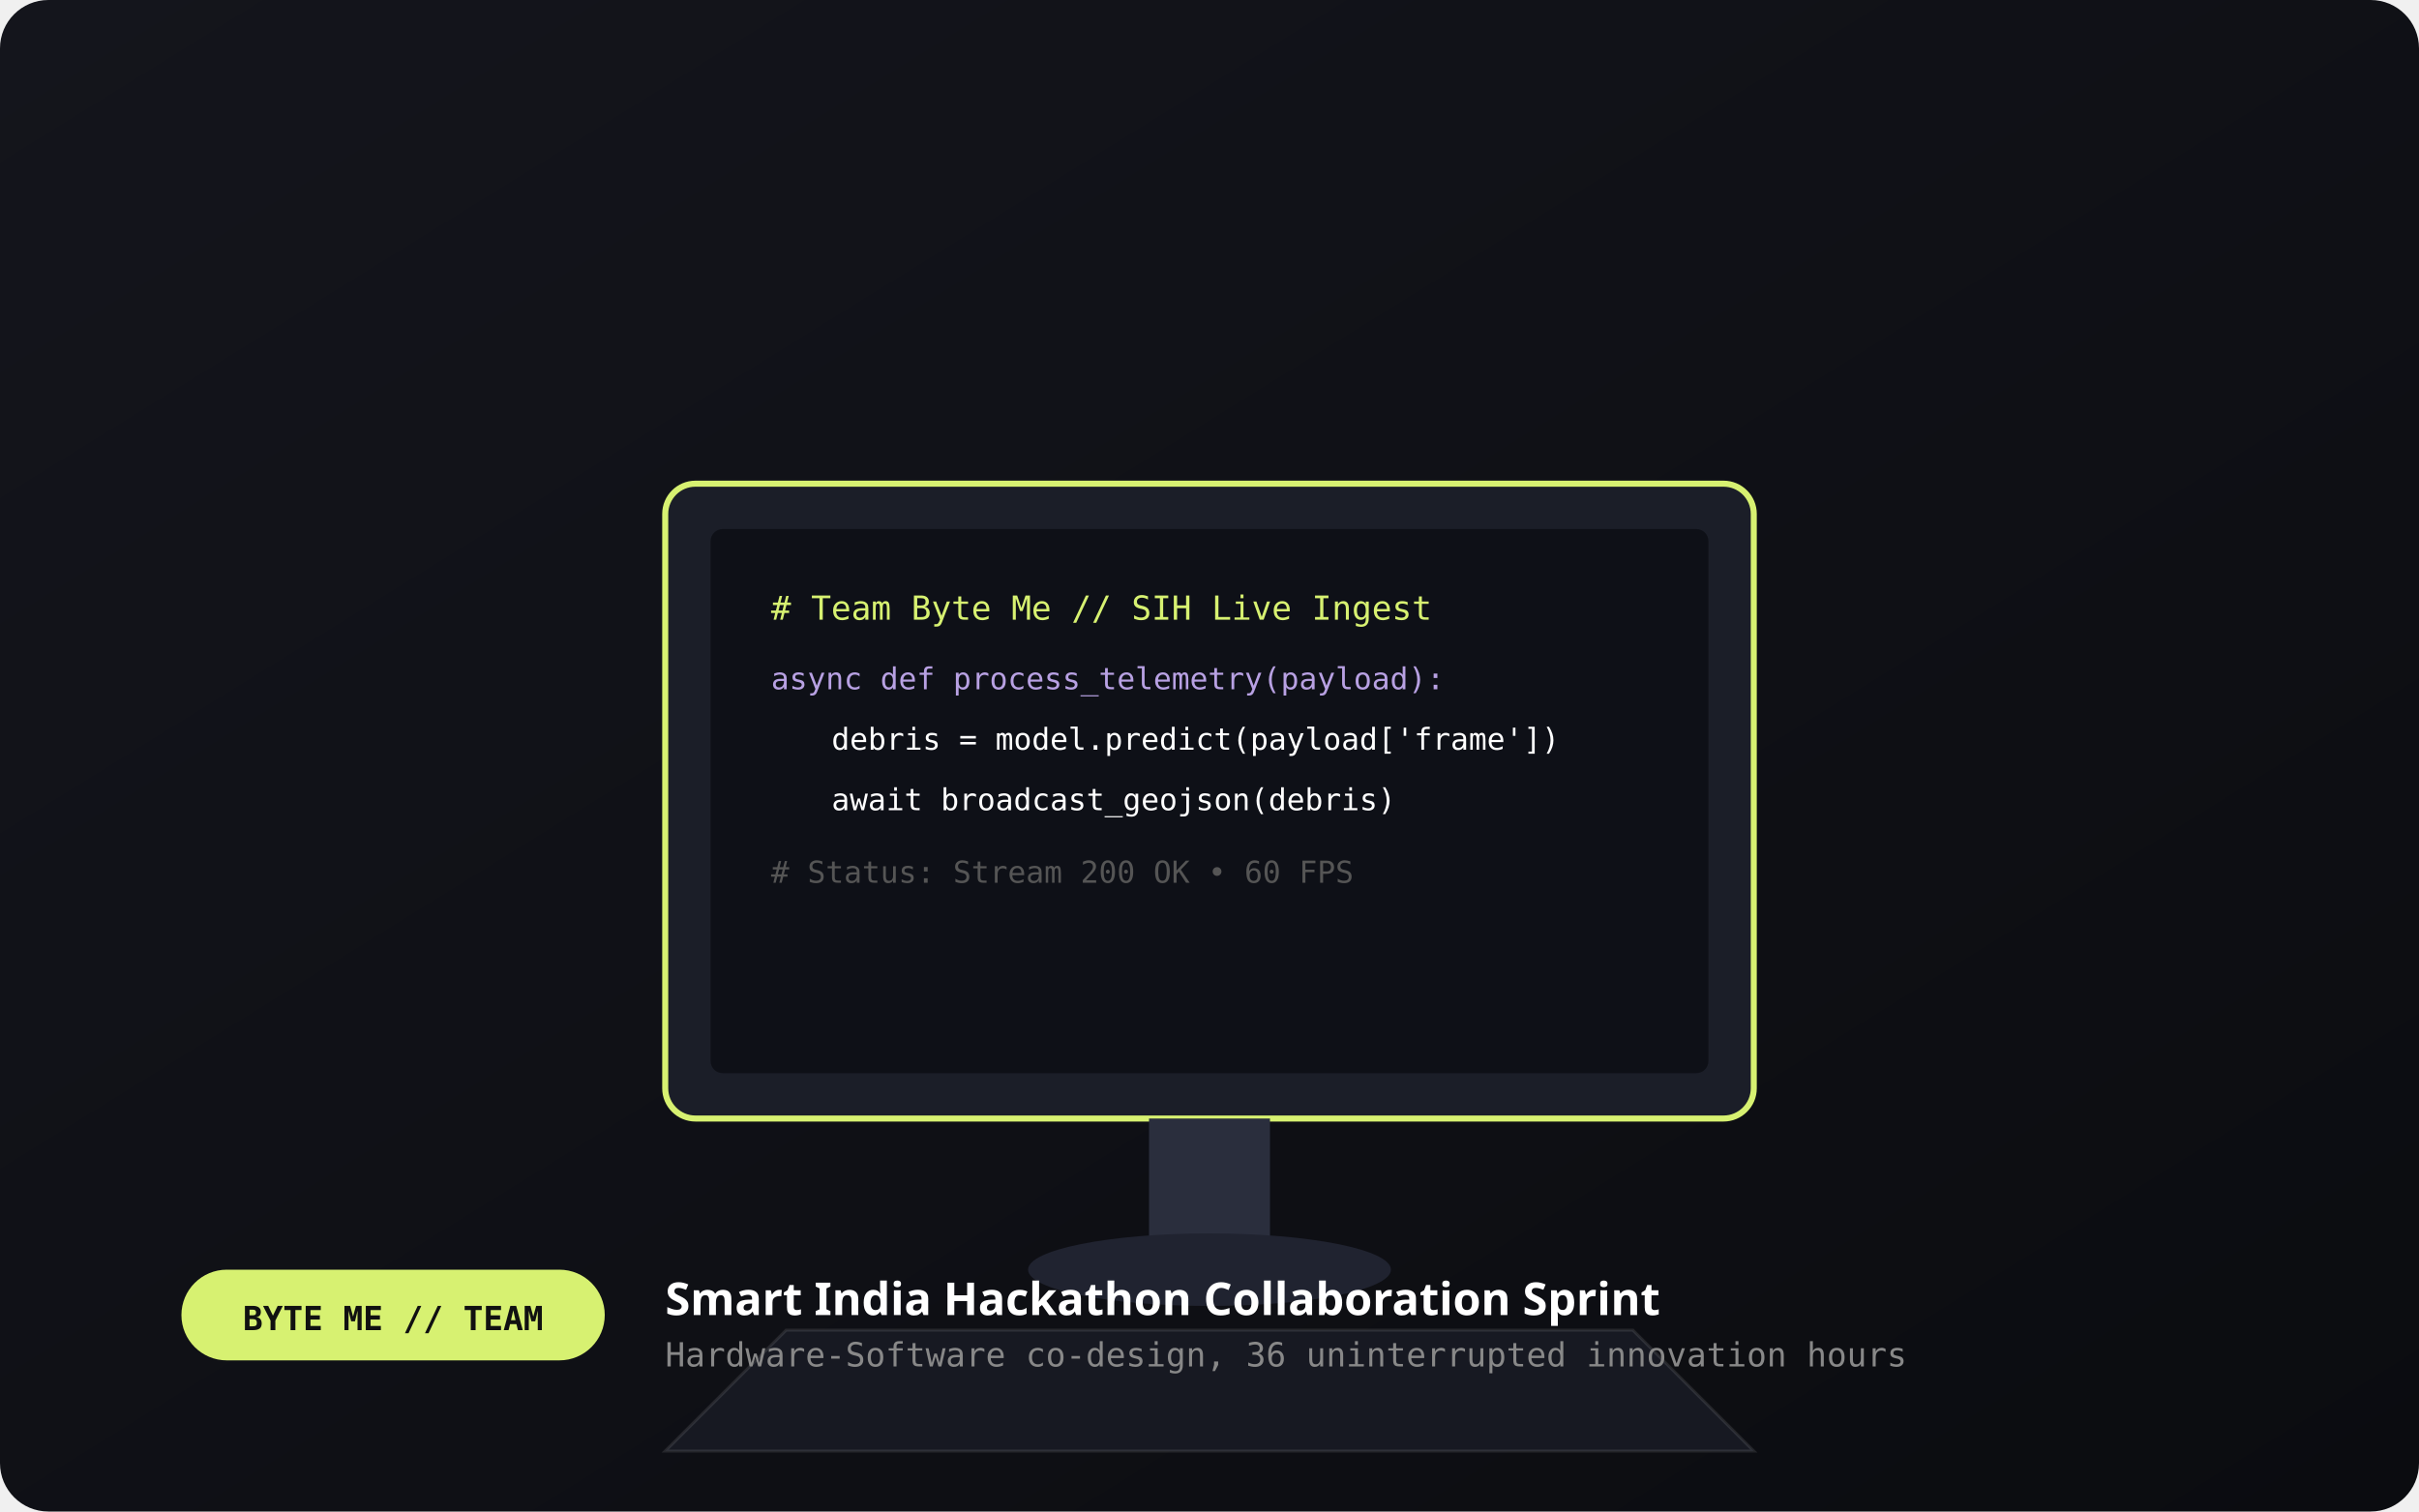
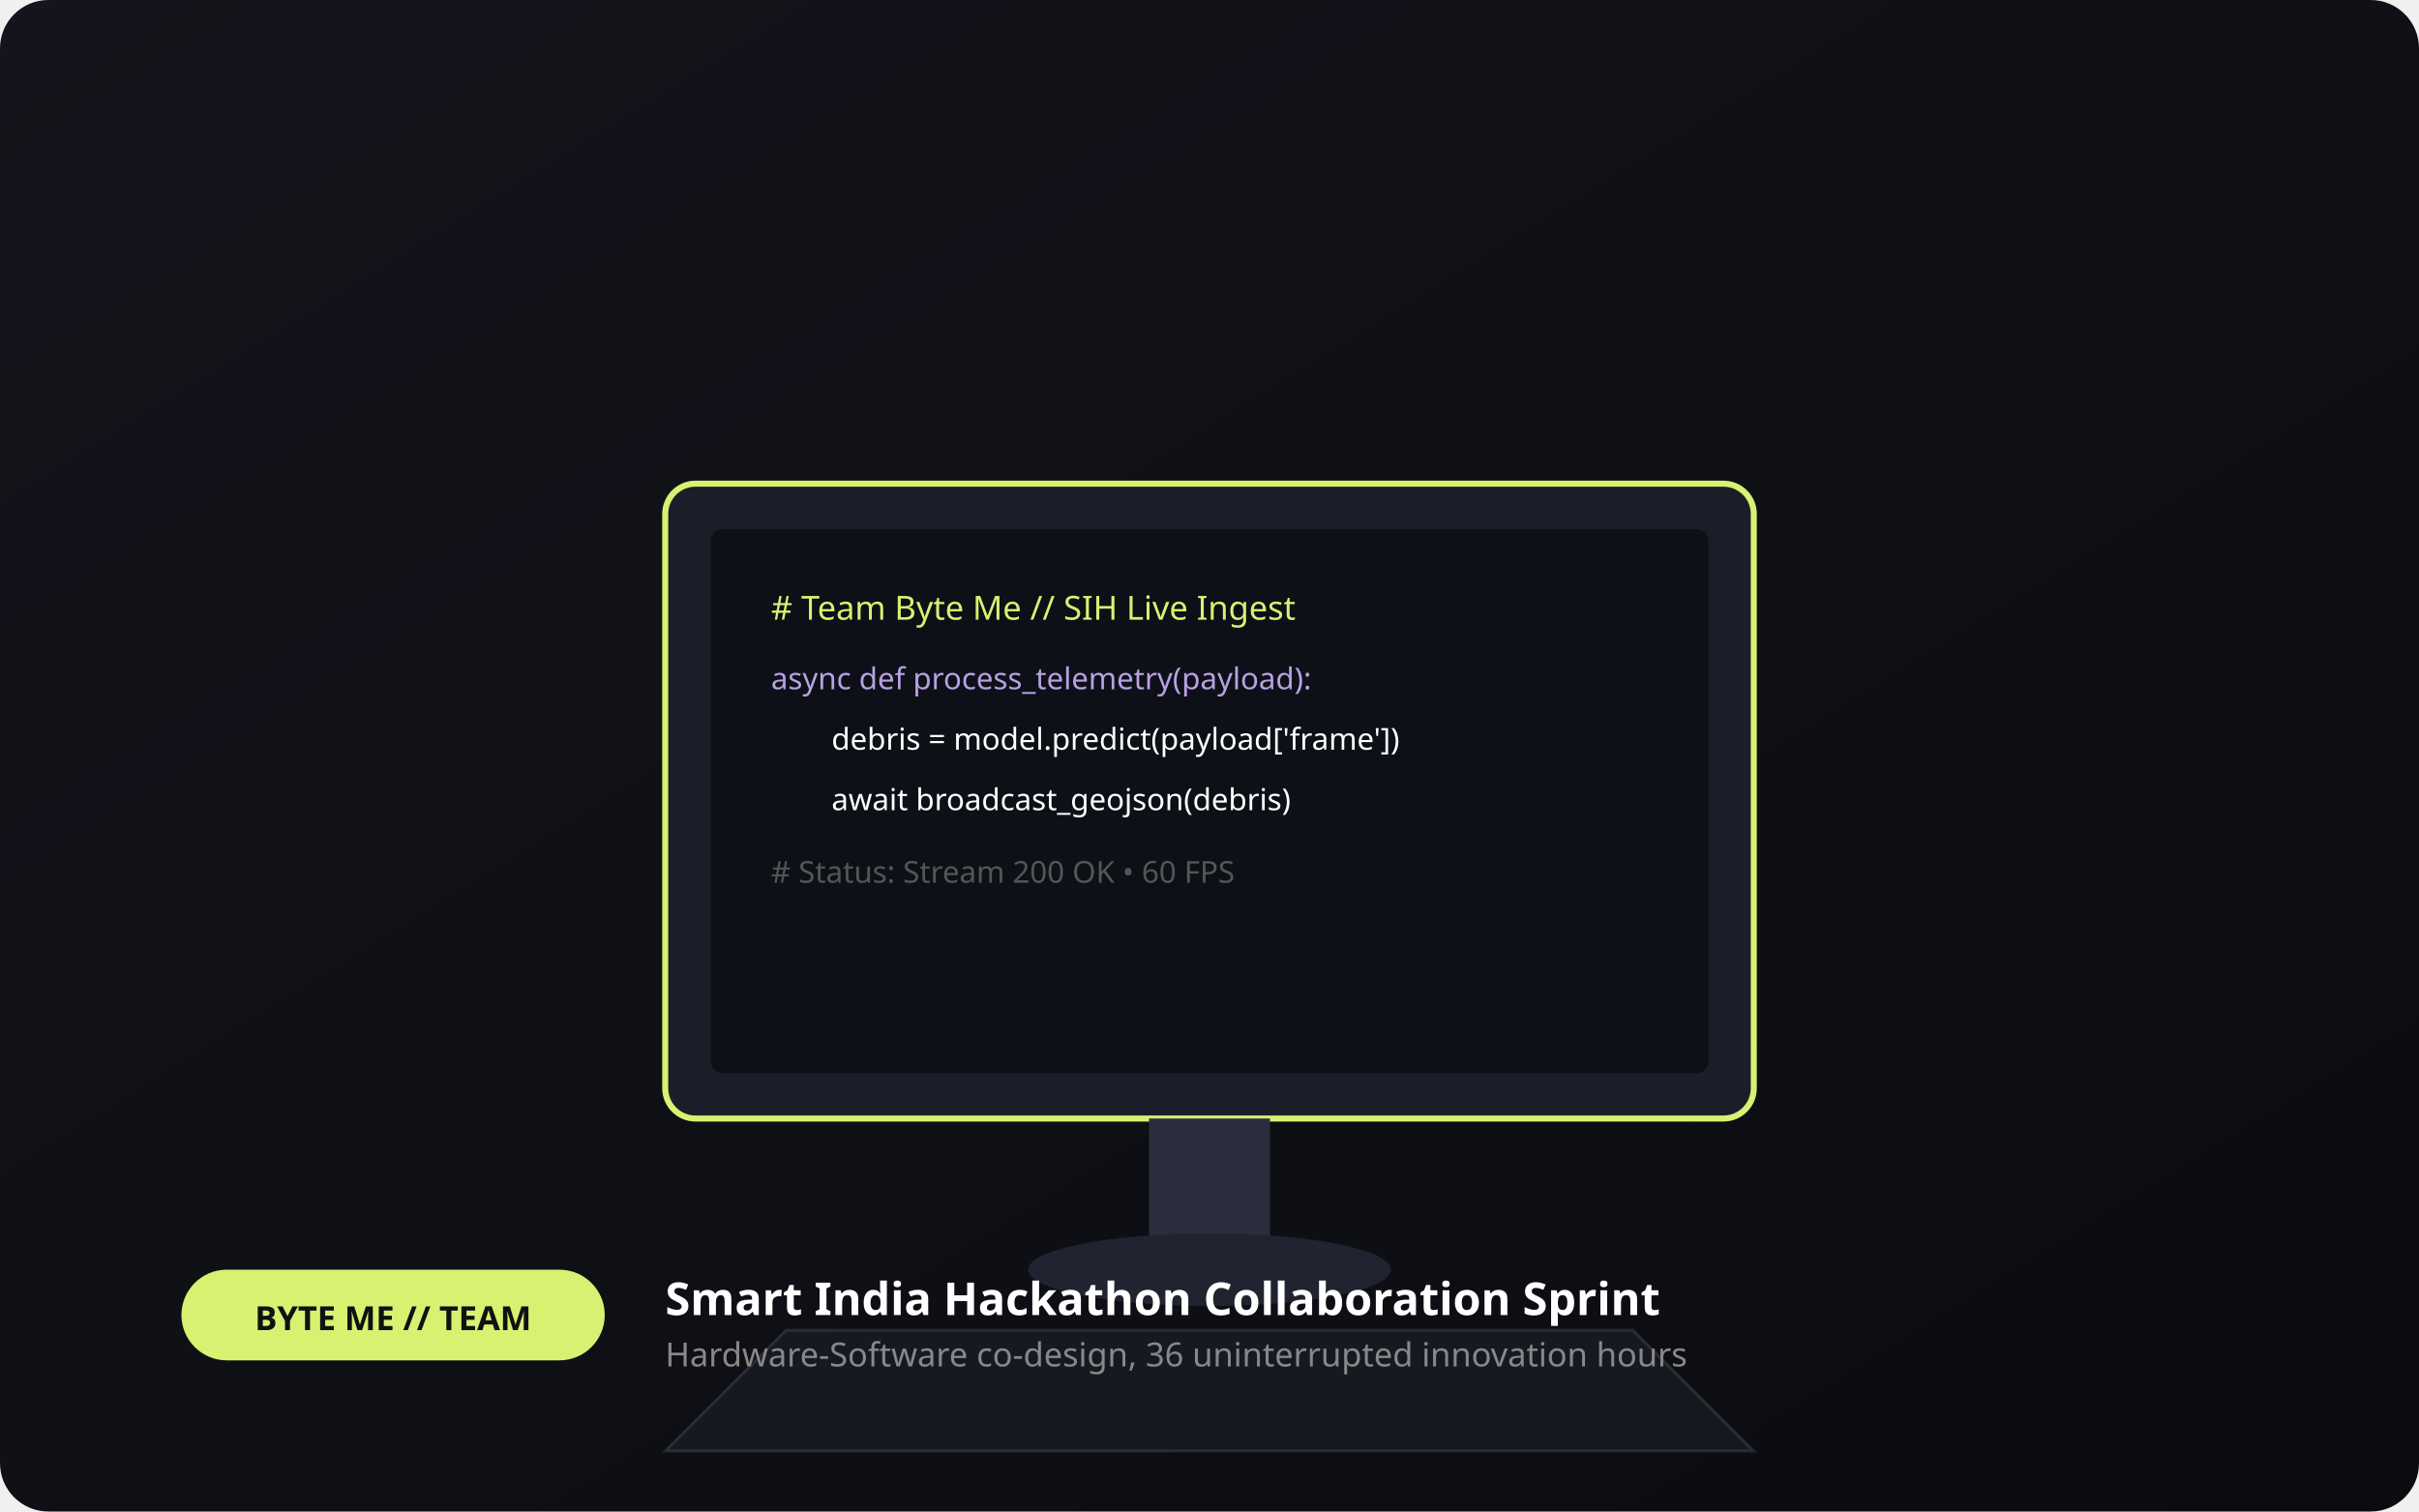
<svg xmlns="http://www.w3.org/2000/svg" viewBox="0 0 800 500" width="100%" height="100%">
  <defs>
    <linearGradient id="teamGrad" x1="0%" y1="0%" x2="100%" y2="100%">
      <stop offset="0%" stop-color="#14151C" />
      <stop offset="100%" stop-color="#0B0C10" />
    </linearGradient>
  </defs>
  <rect width="800" height="500" rx="16" fill="url(#teamGrad)" />
  <g transform="translate(140, 120)">
    <rect x="80" y="40" width="360" height="210" rx="10" fill="#1B1E28" stroke="#D7F171" stroke-width="2" />
    <rect x="95" y="55" width="330" height="180" rx="4" fill="#0E1017" />
-     <text x="115" y="85" fill="#D7F171" font-family="'JetBrains Mono', monospace" font-size="11"># Team Byte Me // SIH Live Ingest</text>
-     <text x="115" y="108" fill="#B8A1E3" font-family="'JetBrains Mono', monospace" font-size="10">async def process_telemetry(payload):</text>
-     <text x="135" y="128" fill="#FFFFFF" font-family="'JetBrains Mono', monospace" font-size="10">  debris = model.predict(payload['frame'])</text>
-     <text x="135" y="148" fill="#FFFFFF" font-family="'JetBrains Mono', monospace" font-size="10">  await broadcast_geojson(debris)</text>
-     <text x="115" y="172" fill="#555555" font-family="'JetBrains Mono', monospace" font-size="10"># Status: Stream 200 OK • 60 FPS</text>
+     <text x="115" y="85" fill="#D7F171" font-family="DM Sans, sans-serif" font-size="11"># Team Byte Me // SIH Live Ingest</text>
+     <text x="115" y="108" fill="#B8A1E3" font-family="DM Sans, sans-serif" font-size="10">async def process_telemetry(payload):</text>
+     <text x="135" y="128" fill="#FFFFFF" font-family="DM Sans, sans-serif" font-size="10">  debris = model.predict(payload['frame'])</text>
+     <text x="135" y="148" fill="#FFFFFF" font-family="DM Sans, sans-serif" font-size="10">  await broadcast_geojson(debris)</text>
+     <text x="115" y="172" fill="#555555" font-family="DM Sans, sans-serif" font-size="10"># Status: Stream 200 OK • 60 FPS</text>
    <rect x="240" y="250" width="40" height="50" fill="#2A2E3D" />
    <ellipse cx="260" cy="300" rx="60" ry="12" fill="#202330" />
    <polygon points="120,320 400,320 440,360 80,360" fill="#171922" stroke="rgba(255, 255, 255, 0.1)" />
  </g>
  <rect x="60" y="420" width="140" height="30" rx="15" fill="#D7F171" />
-   <text x="130" y="440" fill="#111" font-family="'JetBrains Mono', monospace" font-size="11" font-weight="700" text-anchor="middle">BYTE ME // TEAM</text>
+   <text x="130" y="440" fill="#111" font-family="DM Sans, sans-serif" font-size="11" font-weight="700" text-anchor="middle">BYTE ME // TEAM</text>
  <text x="220" y="435" fill="#FFFFFF" font-family="'Space Grotesk', sans-serif" font-size="15" font-weight="600">Smart India Hackathon Collaboration Sprint</text>
-   <text x="220" y="452" fill="#888888" font-family="'JetBrains Mono', monospace" font-size="11">Hardware-Software co-design, 36 uninterrupted innovation hours</text>
+   <text x="220" y="452" fill="#888888" font-family="DM Sans, sans-serif" font-size="11">Hardware-Software co-design, 36 uninterrupted innovation hours</text>
</svg>
